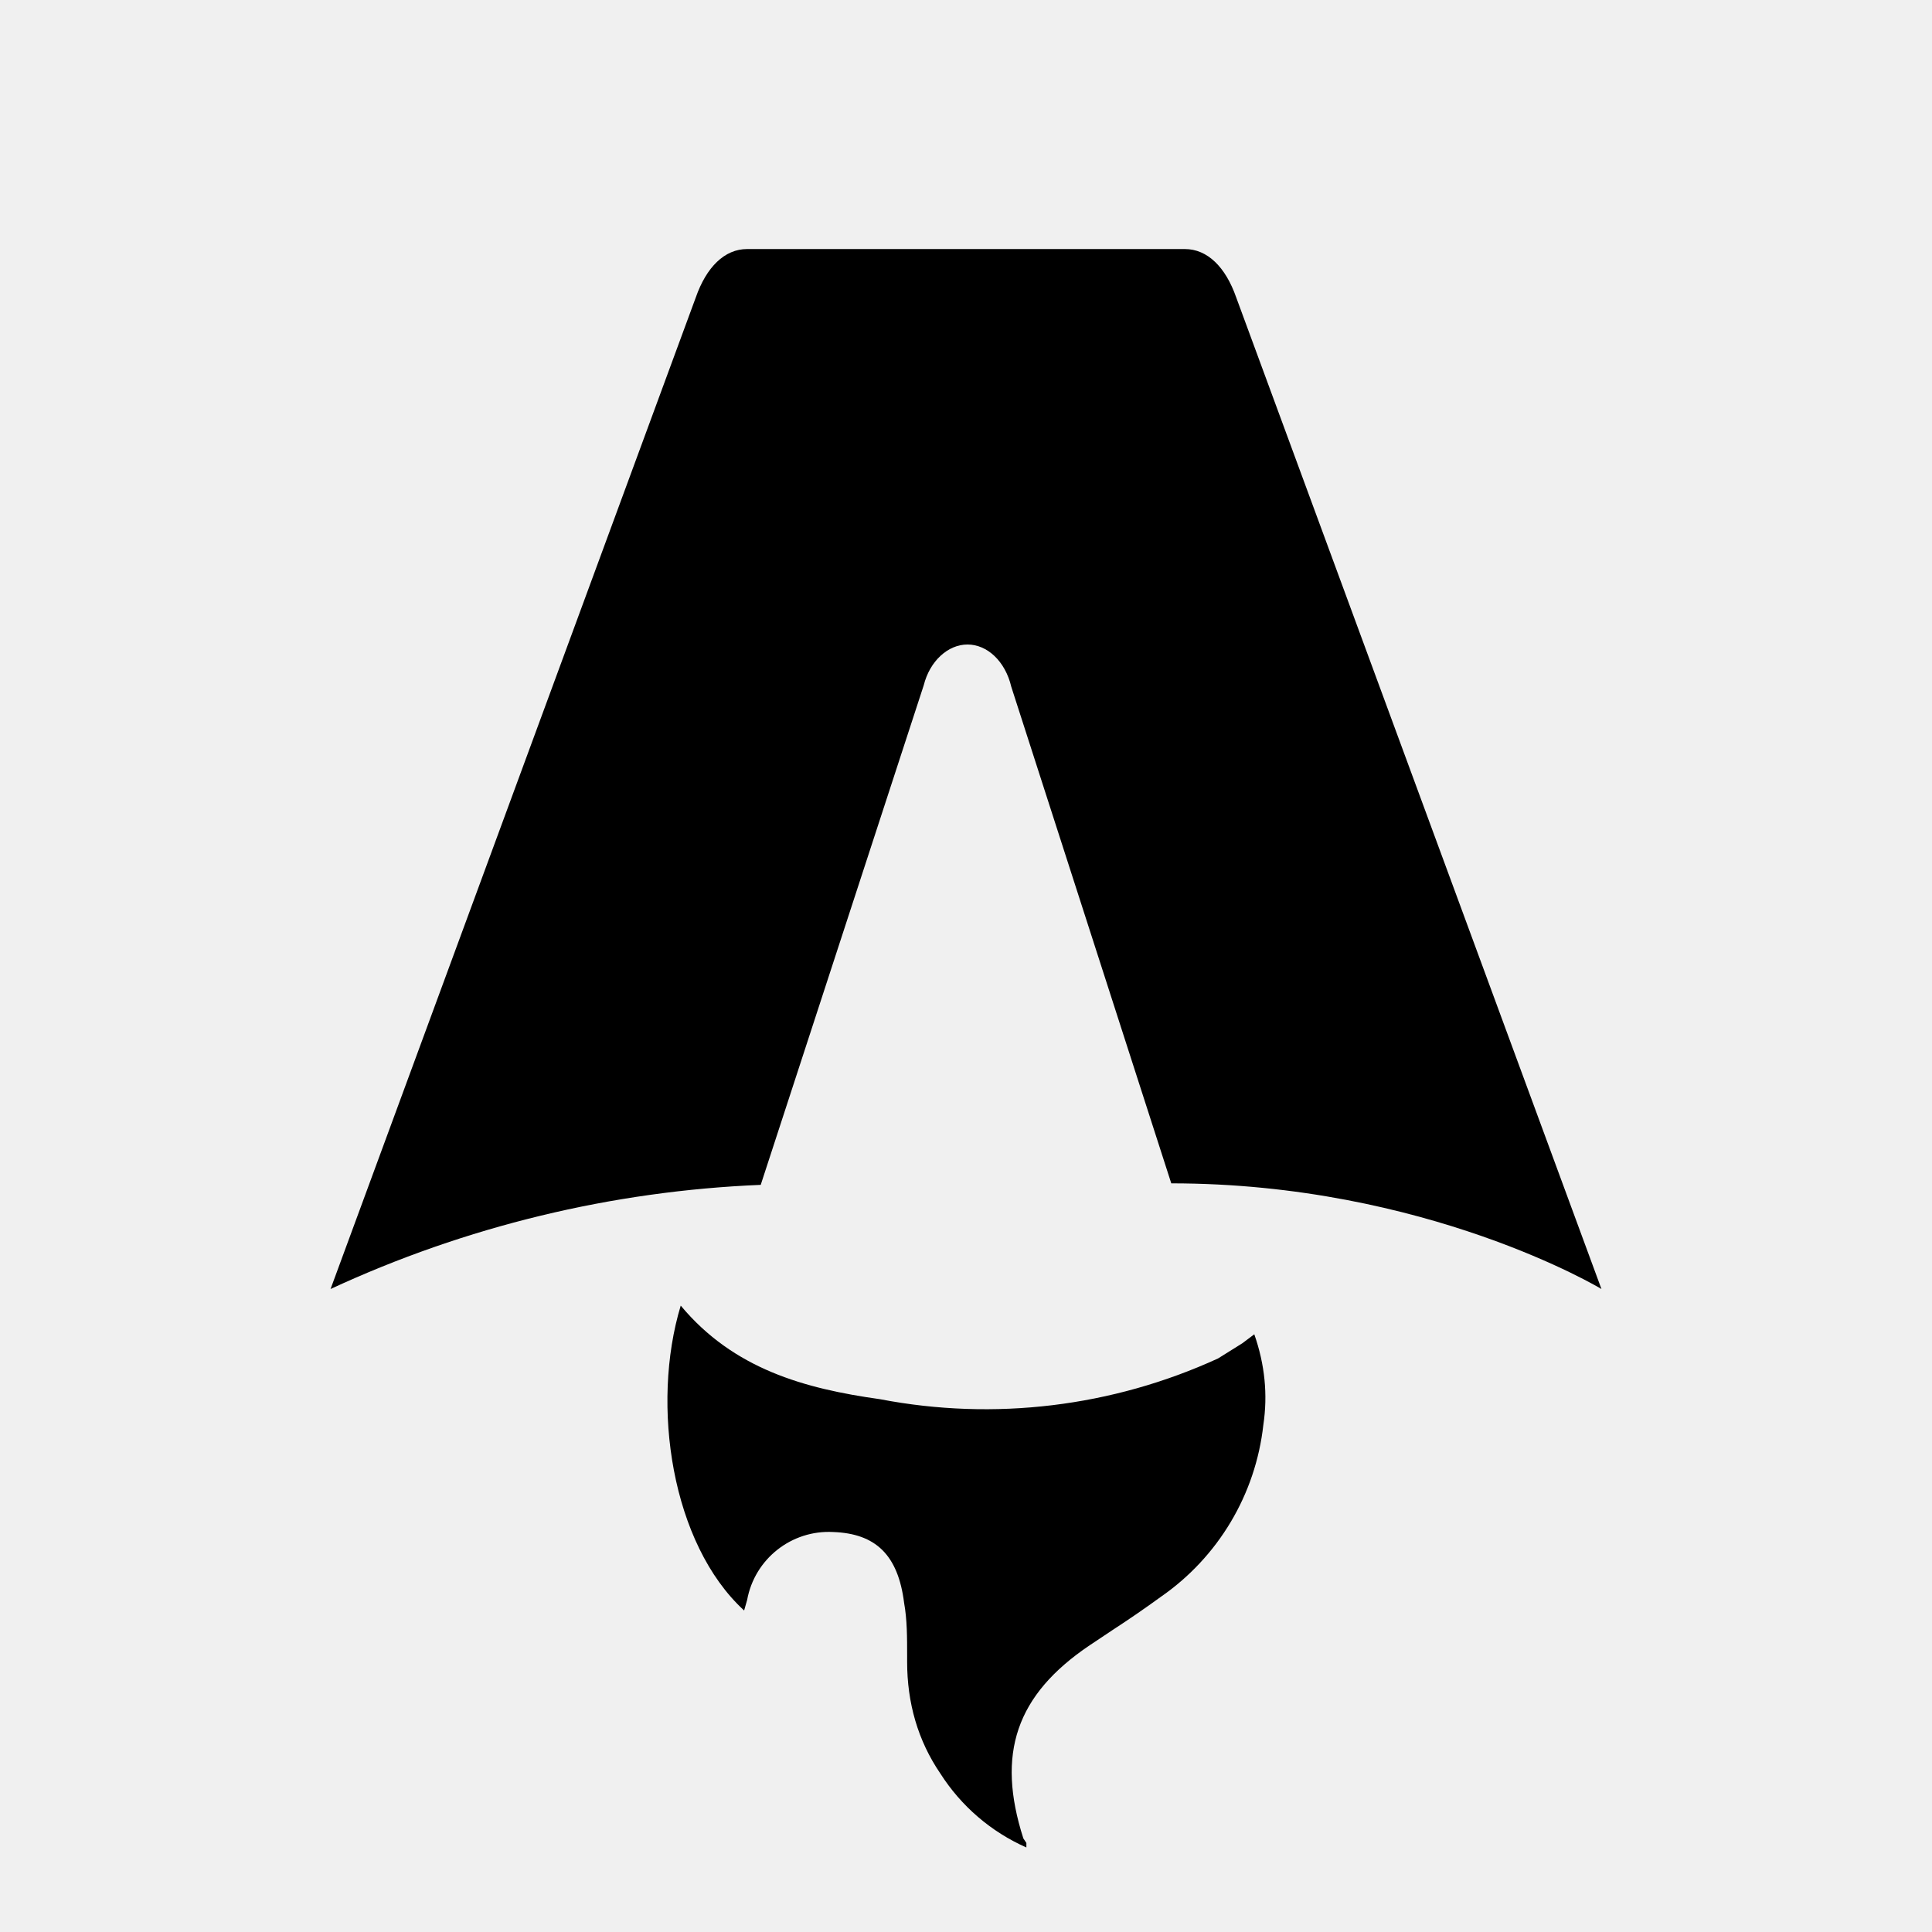
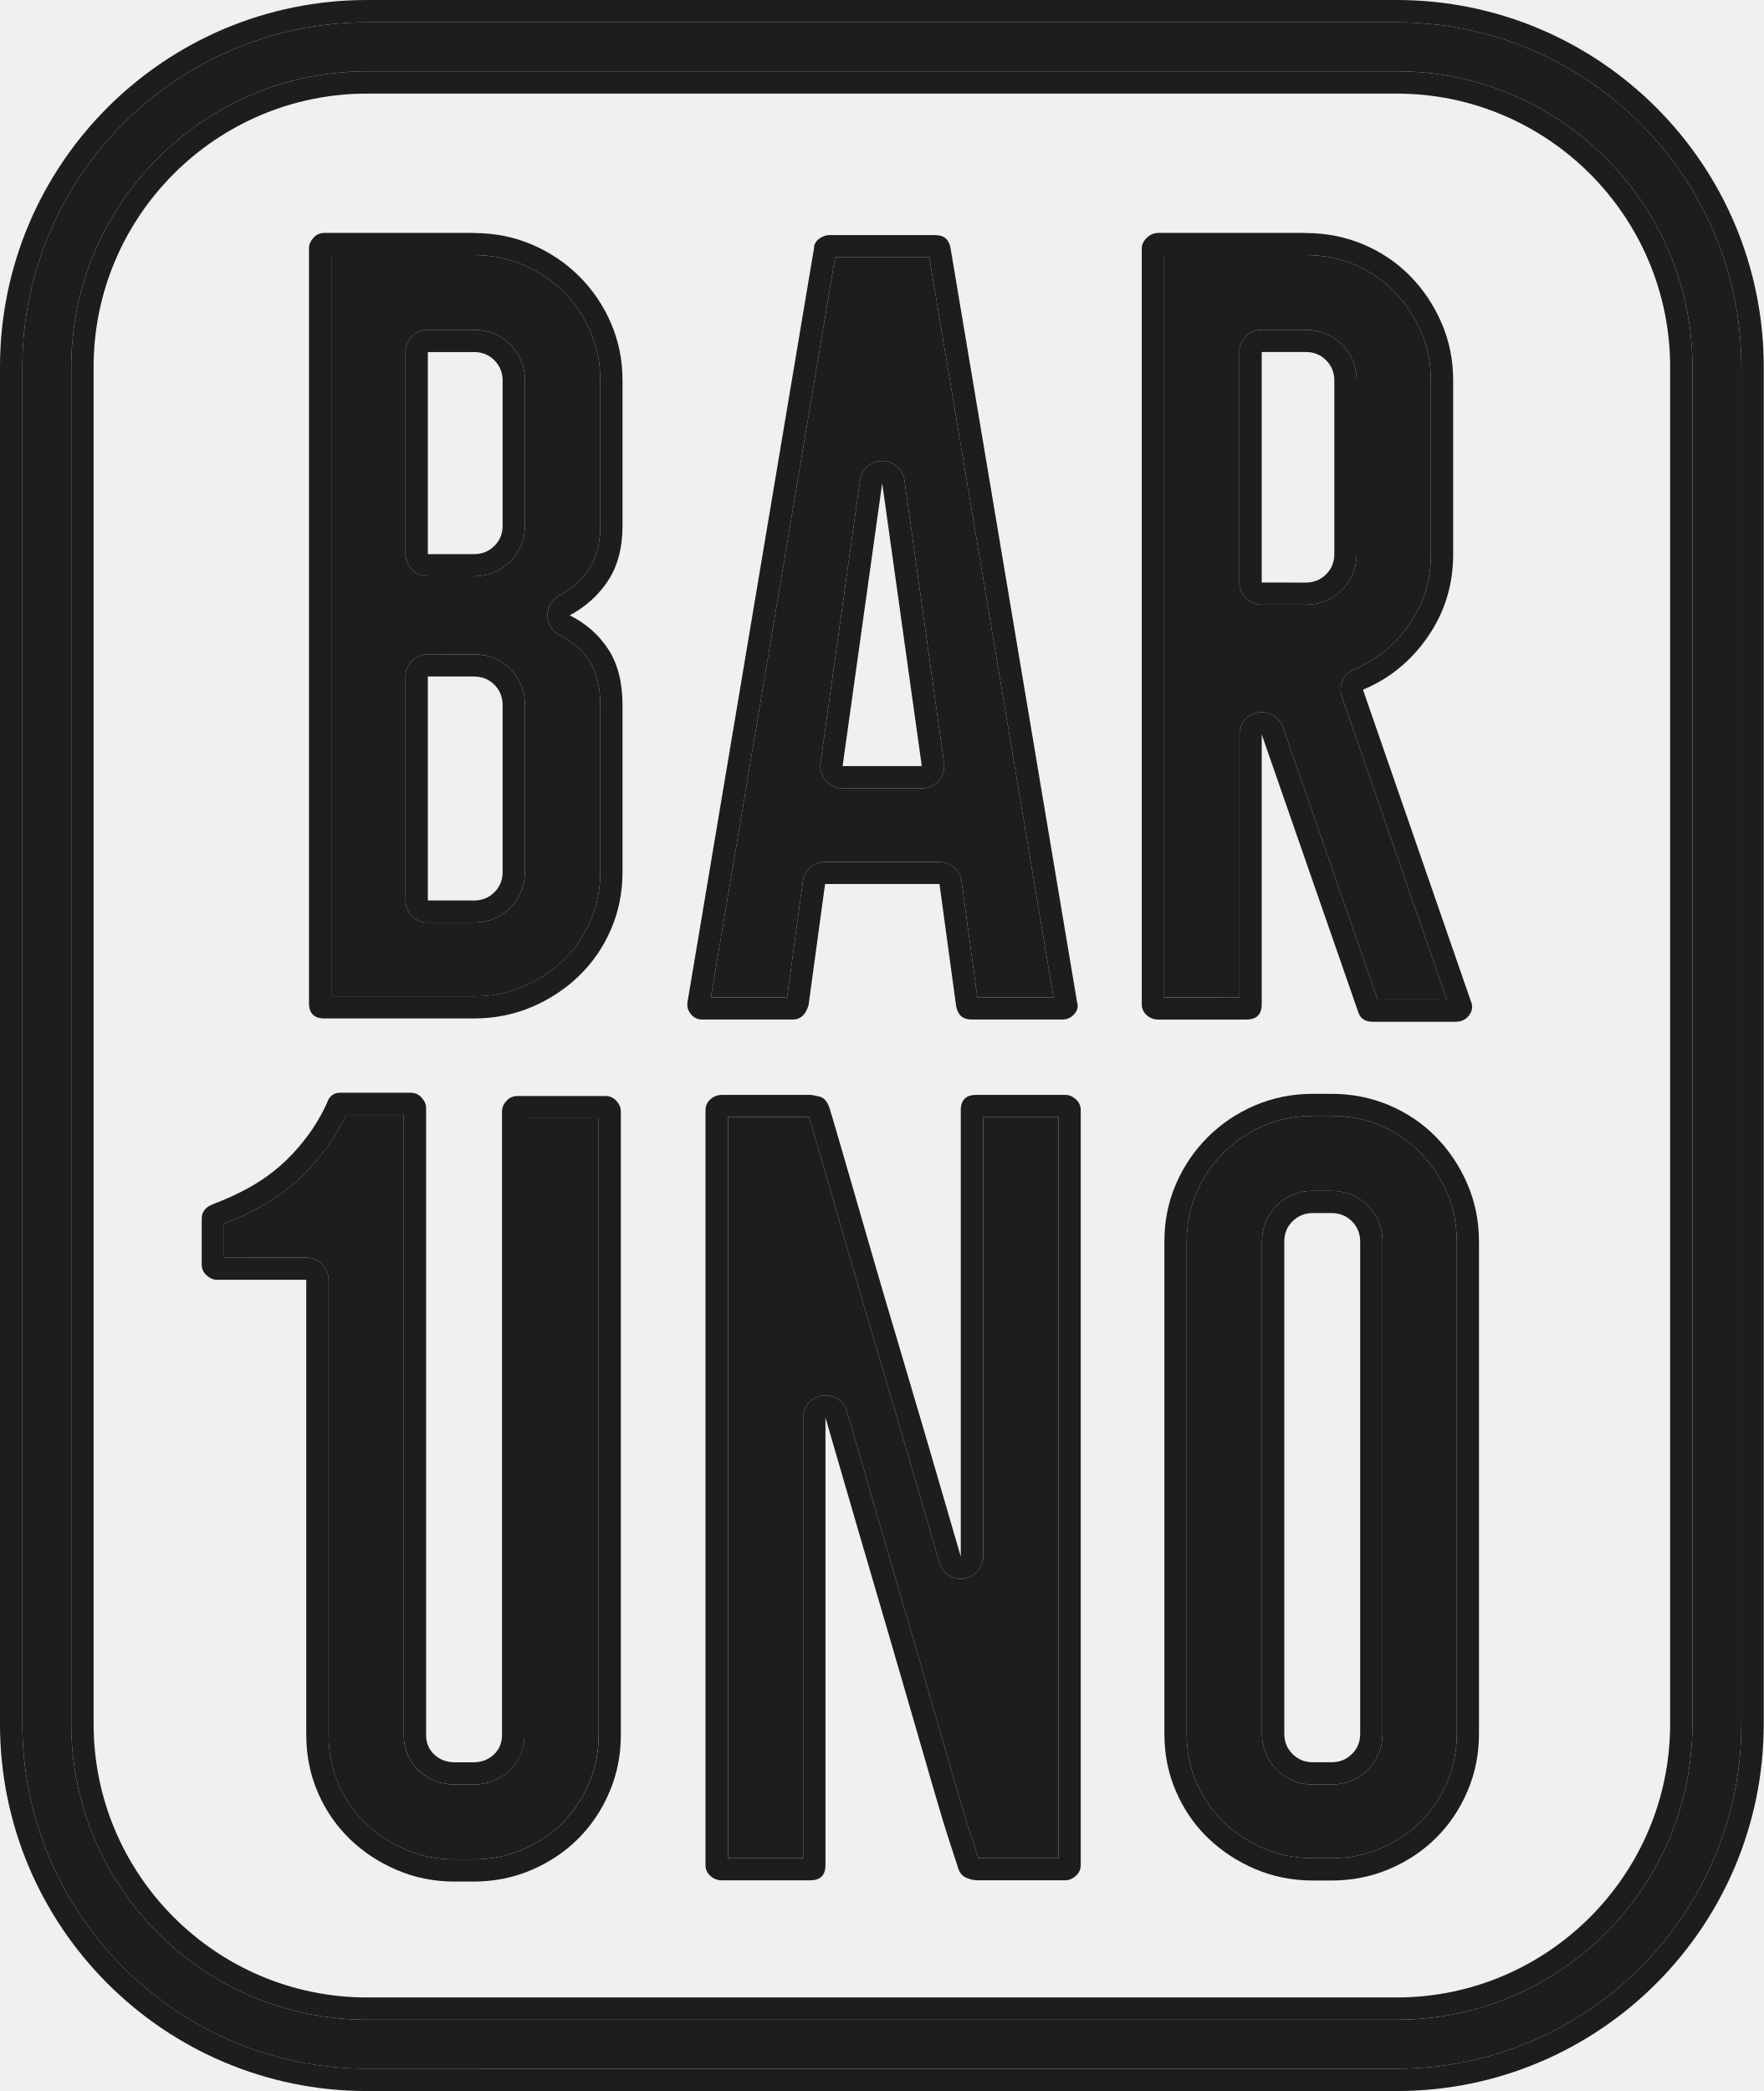
- <svg xmlns="http://www.w3.org/2000/svg" fill="none" viewBox="0 0 128 128">
-   <path d="M50.4 78.5a75.1 75.1 0 0 0-28.5 6.9l24.2-65.7c.7-2 1.9-3.2 3.4-3.2h29c1.5 0 2.7 1.2 3.4 3.2l24.2 65.7s-11.6-7-28.5-7L67 45.5c-.4-1.7-1.6-2.8-2.9-2.8-1.3 0-2.5 1.1-2.9 2.7L50.4 78.5Zm-1.1 28.2Zm-4.2-20.2c-2 6.6-.6 15.8 4.2 20.2a17.5 17.5 0 0 1 .2-.7 5.5 5.5 0 0 1 5.7-4.5c2.8.1 4.3 1.5 4.7 4.7.2 1.1.2 2.3.2 3.5v.4c0 2.7.7 5.2 2.2 7.4a13 13 0 0 0 5.7 4.9v-.3l-.2-.3c-1.8-5.6-.5-9.5 4.4-12.8l1.5-1a73 73 0 0 0 3.2-2.2 16 16 0 0 0 6.8-11.4c.3-2 .1-4-.6-6l-.8.6-1.6 1a37 37 0 0 1-22.4 2.7c-5-.7-9.7-2-13.2-6.2Z" />
-   <style>
-         path { fill: #000; }
-         @media (prefers-color-scheme: dark) {
-             path { fill: #FFF; }
-         }
+ <svg xmlns="http://www.w3.org/2000/svg" version="1.1" width="315.82" height="374.43">
+   <svg id="SvgjsSvg1014" version="1.1" viewBox="0 0 315.82 374.43">
+     <defs>
+       <style>
+       .st0 {
+         fill: #1d1d1b;
+       }
    </style>
+     </defs>
+     <g>
+       <path class="st0" d="M107.49,126.24v29.93c0,3.09-.59,6.02-1.75,8.71s-2.79,5.06-4.82,7.03c-2.07,2-4.51,3.6-7.26,4.77-2.7,1.15-5.65,1.73-8.77,1.73h-25.56V45.68h25.55c3.11,0,6.06.58,8.77,1.73,2.73,1.16,5.16,2.79,7.22,4.83,2.06,2.05,3.7,4.46,4.87,7.17,1.16,2.69,1.75,5.61,1.75,8.71v26.02c0,3.11-.64,5.67-1.92,7.62-1.35,2.06-3.14,3.68-5.46,4.94-1.31.71-2.11,2.08-2.08,3.56s.88,2.82,2.21,3.48c2.26,1.13,4.01,2.66,5.33,4.68,1.27,1.95,1.92,4.58,1.92,7.82ZM94,156.15v-29.93c0-2.48-.92-4.71-2.65-6.43s-3.97-2.63-6.47-2.63h0s-8.27.01-8.27.01c-2.21,0-4,1.78-4,3.97v40.1c0,2.19,1.79,3.97,4,3.97h8.27c2.5,0,4.74-.91,6.47-2.63s2.65-3.94,2.65-6.43ZM94,94.13v-26.02c0-2.48-.92-4.71-2.65-6.43s-3.97-2.63-6.47-2.63h0s-8.27.01-8.27.01c-2.21,0-4,1.78-4,3.97v36.19c0,2.19,1.79,3.97,4,3.97h8.27c2.5,0,4.74-.91,6.47-2.63s2.65-3.94,2.65-6.43Z" />
+       <path class="st0" d="M111.47,126.23v29.93c0,3.65-.69,7.08-2.07,10.27s-3.28,5.96-5.71,8.31-5.25,4.21-8.47,5.58c-3.22,1.36-6.66,2.05-10.34,2.05h-26.79c-1.84,0-2.76-.91-2.76-2.74V44.45c0-.65.26-1.27.79-1.86.52-.59,1.18-.88,1.97-.88h26.79v.02c3.67,0,7.12.68,10.34,2.05s6.04,3.26,8.47,5.67,4.33,5.22,5.71,8.41c1.38,3.2,2.07,6.62,2.07,10.27v26.02c0,3.91-.85,7.17-2.56,9.78-1.7,2.61-4,4.7-6.89,6.26,2.88,1.43,5.18,3.45,6.89,6.06,1.7,2.61,2.56,5.94,2.56,9.98ZM107.49,156.17v-29.93c0-3.24-.65-5.87-1.92-7.82-1.32-2.02-3.07-3.55-5.33-4.68-1.33-.66-2.18-2-2.21-3.48s.77-2.85,2.08-3.56c2.32-1.26,4.11-2.88,5.46-4.94,1.28-1.95,1.92-4.51,1.92-7.62v-26.02c0-3.1-.59-6.02-1.75-8.71-1.17-2.71-2.81-5.12-4.87-7.17-2.06-2.04-4.49-3.67-7.22-4.83-2.71-1.15-5.66-1.73-8.77-1.73h-25.55v132.72h.01s25.55,0,25.55,0c3.12,0,6.07-.58,8.77-1.73,2.75-1.17,5.19-2.77,7.26-4.77,2.03-1.97,3.66-4.34,4.82-7.03s1.75-5.62,1.75-8.71Z" />
+       <path class="st0" d="M94,126.22v29.93c0,2.49-.92,4.71-2.65,6.43s-3.97,2.63-6.47,2.63h-8.27c-2.21,0-4-1.78-4-3.97v-40.1c0-2.19,1.79-3.97,4-3.97h8.27c2.5-.01,4.74.9,6.47,2.62s2.65,3.95,2.65,6.43ZM90,156.16v-29.93c0-1.43-.5-2.64-1.48-3.62s-2.2-1.47-3.64-1.47h-8.27v40.1h0s8.27.01,8.27.01c1.44,0,2.65-.49,3.64-1.47s1.48-2.18,1.48-3.62Z" />
+       <path class="st0" d="M94,68.11v26.02c0,2.49-.92,4.71-2.65,6.43s-3.97,2.63-6.47,2.63h-8.27c-2.21,0-4-1.78-4-3.97v-36.19c0-2.19,1.79-3.97,4-3.97h8.27c2.5-.01,4.74.9,6.47,2.62s2.65,3.95,2.65,6.43ZM90,94.15v-26.02c0-1.43-.5-2.64-1.48-3.62s-2.2-1.47-3.64-1.47h-8.27v36.19h0s8.27,0,8.27,0c1.44,0,2.65-.49,3.64-1.47s1.48-2.18,1.48-3.62Z" />
+     </g>
+     <g>
+       <path class="st0" d="M166.4,46.08l22.24,132.52h-13.63l-2.83-20.82c-.27-1.97-1.96-3.44-3.96-3.44h-20.49c-2,0-3.7,1.47-3.96,3.44l-2.83,20.82h-13.64l22.24-132.52h16.86ZM168.09,139.8c.76-.87,1.1-2.02.95-3.16l-7.09-50.67c-.27-1.96-1.97-3.43-3.96-3.43h-.02c-2,0-3.69,1.46-3.96,3.43l-7.09,50.67c-.16,1.14.19,2.29.95,3.16s1.86,1.36,3.02,1.36h14.18c1.16,0,2.26-.5,3.02-1.36Z" />
+       <path class="st0" d="M192.86,179.43c.26.78.1,1.5-.49,2.15-.59.66-1.28.98-2.07.98h-16.35c-1.58,0-2.5-.84-2.76-2.54l-2.96-21.72h-20.49l-2.96,21.72c-.53,1.69-1.45,2.54-2.76,2.54h-16.35c-.79,0-1.45-.33-1.97-.98-.53-.65-.72-1.37-.59-2.15l22.65-134.99c0-.65.3-1.2.89-1.66.59-.45,1.21-.68,1.87-.68h18.93c1.58-.01,2.49.77,2.76,2.34l22.65,134.99ZM188.64,178.6l-22.24-132.52h-16.86l-22.24,132.52h13.64l2.83-20.82c.26-1.97,1.96-3.44,3.96-3.44h20.49c2,0,3.69,1.47,3.96,3.44l2.83,20.82h13.63Z" />
+       <path class="st0" d="M169.04,136.64c.15,1.14-.19,2.29-.95,3.16-.76.86-1.86,1.36-3.02,1.36h-14.18c-1.16,0-2.26-.49-3.02-1.36s-1.11-2.02-.95-3.16l7.09-50.67c.27-1.97,1.96-3.43,3.96-3.43h.02c1.99,0,3.69,1.47,3.96,3.43l7.09,50.67ZM165.06,137.18l-7.09-50.67-7.09,50.67h14.18Z" />
+     </g>
+     <g>
+       <path class="st0" d="M240.29,124.78l18.77,54.21h-12.38l-16.95-48.78c-.56-1.62-2.1-2.68-3.78-2.68-.22,0-.44.02-.66.05-1.93.32-3.34,1.98-3.34,3.92v47.09h-13.49s0-132.91,0-132.91h25.35c3.11,0,6.06.58,8.77,1.73,2.71,1.16,5.1,2.77,7.08,4.79,2.01,2.05,3.63,4.48,4.81,7.21,1.16,2.69,1.75,5.61,1.75,8.71v31.11c0,4.7-1.25,8.8-3.83,12.52-2.6,3.76-5.83,6.4-9.86,8.07-1.95.81-2.93,2.98-2.24,4.96ZM242.93,99.22v-31.11c0-2.48-.92-4.7-2.65-6.43-1.73-1.72-3.97-2.63-6.47-2.63h0s-7.88.01-7.88.01c-2.21,0-4,1.78-4,3.97v41.28c0,2.19,1.79,3.97,4,3.97h7.88c2.5,0,4.74-.91,6.47-2.63s2.65-3.94,2.65-6.43Z" />
+       <path class="st0" d="M263.37,179.26c.39.91.29,1.76-.3,2.54s-1.41,1.17-2.46,1.17h-14.78c-1.31,0-2.17-.52-2.56-1.57l-17.34-49.89v48.32c0,1.83-.92,2.74-2.76,2.74h-15.76c-.79,0-1.48-.26-2.07-.78s-.89-1.18-.89-1.96V44.45c0-.65.3-1.27.89-1.86s1.28-.88,2.07-.88h26.4v.02c3.68,0,7.13.68,10.35,2.05,3.21,1.37,6.01,3.26,8.37,5.67s4.23,5.22,5.61,8.41c1.38,3.2,2.07,6.62,2.07,10.27v31.11c0,5.48-1.51,10.4-4.53,14.77s-6.89,7.53-11.62,9.49l19.31,55.76ZM259.06,178.99l-18.77-54.21c-.69-1.98.29-4.15,2.24-4.96,4.03-1.67,7.26-4.31,9.86-8.07,2.58-3.72,3.83-7.82,3.83-12.52v-31.11c0-3.1-.59-6.02-1.75-8.71-1.18-2.73-2.8-5.16-4.81-7.21-1.98-2.02-4.37-3.63-7.08-4.79-2.71-1.15-5.66-1.73-8.77-1.73h-25.35v132.92h.02s13.47-.01,13.47-.01v-47.09c0-1.94,1.41-3.6,3.34-3.92.22-.03.44-.05.66-.05,1.68,0,3.22,1.06,3.78,2.68l16.95,48.78h12.38Z" />
+       <path class="st0" d="M242.93,68.11v31.11c0,2.49-.92,4.71-2.65,6.43s-3.97,2.63-6.47,2.63h-7.88c-2.21,0-4-1.78-4-3.97v-41.28c0-2.19,1.79-3.97,4-3.97h7.88c2.5-.01,4.74.9,6.47,2.62,1.73,1.73,2.65,3.95,2.65,6.43ZM238.93,99.23v-31.11c0-1.43-.5-2.64-1.48-3.62s-2.2-1.47-3.64-1.47h-7.88v41.28h0s7.88.01,7.88.01c1.44,0,2.65-.49,3.64-1.47s1.48-2.18,1.48-3.62Z" />
+     </g>
+     <g>
+       <path class="st0" d="M107.19,200.24v110.43c0,3.1-.59,6.03-1.75,8.72-1.17,2.72-2.77,5.1-4.77,7.08-1.99,1.98-4.39,3.57-7.12,4.74-2.7,1.15-5.65,1.74-8.77,1.74h-3.35c-3.12,0-6.07-.58-8.77-1.74-2.75-1.17-5.19-2.78-7.26-4.78-2.04-1.97-3.66-4.34-4.82-7.04-1.16-2.69-1.75-5.62-1.75-8.72v-81.49c0-2.2-1.79-3.98-4-3.98h-14.72,0v-6.07c.52-.21,1.08-.44,1.67-.68.85-.35,1.73-.75,2.6-1.18,4.23-2.03,7.9-4.69,10.91-7.91,2.82-3.01,5.06-6.27,6.66-9.7h10.35v111.02c0,2.54.95,4.77,2.75,6.43,1.72,1.6,3.92,2.44,6.38,2.44h3.35c2.45,0,4.66-.84,6.37-2.44,1.8-1.67,2.75-3.89,2.75-6.44v-110.43h13.28Z" />
+       <path class="st0" d="M111.17,199v111.67c0,3.66-.69,7.09-2.07,10.29-1.37,3.21-3.25,5.98-5.61,8.33s-5.15,4.21-8.37,5.58-6.66,2.06-10.34,2.06h-3.35c-3.68,0-7.12-.69-10.34-2.06s-6.04-3.23-8.47-5.58-4.33-5.13-5.71-8.33-2.07-6.63-2.07-10.29v-81.5h-15.96c-.66,0-1.28-.26-1.87-.78s-.89-1.18-.89-1.96v-8.23c0-1.18.66-2.03,1.97-2.55.66-.26,1.38-.55,2.17-.88.78-.33,1.57-.69,2.36-1.08,3.81-1.83,7.06-4.18,9.75-7.05s4.76-5.94,6.21-9.21c.39-1.17,1.18-1.76,2.36-1.76h12.61-.01c.79.01,1.44.3,1.97.89s.79,1.21.79,1.86v112.25c0,1.44.5,2.62,1.48,3.53s2.19,1.37,3.64,1.37h3.35c1.44,0,2.65-.45,3.64-1.37s1.48-2.09,1.48-3.53v-111.67c0-.65.26-1.27.79-1.86.52-.59,1.18-.88,1.97-.88h15.76c.79,0,1.44.29,1.97.88s.79,1.21.79,1.86ZM107.19,310.67v-110.43h-13.28v110.43c0,2.55-.95,4.77-2.75,6.44-1.71,1.6-3.92,2.44-6.37,2.44h-3.35c-2.46,0-4.66-.84-6.38-2.44-1.8-1.66-2.75-3.89-2.75-6.43v-111.02h-10.35c-1.6,3.43-3.84,6.69-6.66,9.7-3.01,3.22-6.68,5.88-10.91,7.91-.87.43-1.75.83-2.6,1.18-.59.24-1.15.47-1.67.68v6.06h0s14.72.01,14.72.01c2.21,0,4,1.78,4,3.98v81.49c0,3.1.59,6.03,1.75,8.72,1.16,2.7,2.78,5.07,4.82,7.04,2.07,2,4.51,3.61,7.26,4.78,2.7,1.16,5.65,1.74,8.77,1.74h3.35c3.12,0,6.07-.59,8.77-1.74,2.73-1.17,5.13-2.76,7.12-4.74,2-1.98,3.6-4.36,4.77-7.08,1.16-2.69,1.75-5.62,1.75-8.72Z" />
+     </g>
+     <g>
+       <path class="st0" d="M189.52,200.04v132.7h-14.33c-.18-.54-.62-1.87-1.31-4.01-.79-2.44-1.74-5.56-2.82-9.28-1.12-3.85-2.36-8.16-3.74-12.93s-2.79-9.63-4.24-14.61c-3.35-11.39-7.09-24.21-11.42-39.17-.5-1.72-2.08-2.88-3.84-2.88-.19,0-.37.01-.56.04-1.97.28-3.44,1.96-3.44,3.94v78.89h-13.47v-132.7h14.52c.12.38.42,1.38,1.18,3.98l1.44,4.95,1.32,4.55,1.88,6.48,1.87,6.45c1.44,4.97,2.87,9.83,4.24,14.43,3.35,11.28,7.19,24.39,11.42,38.96.5,1.72,2.07,2.88,3.83,2.88h.01c.19,0,.36-.01.55-.04,1.97-.28,3.44-1.96,3.44-3.94v-78.69h13.47Z" />
+       <path class="st0" d="M193.52,198.79v135.17c0,.78-.3,1.44-.89,1.96s-1.21.78-1.87.78h-15.56c-.78,0-1.54-.16-2.26-.49-.73-.33-1.22-1.01-1.48-2.06-.13-.39-.59-1.79-1.38-4.21-.79-2.41-1.75-5.55-2.86-9.4-1.12-3.85-2.36-8.16-3.74-12.93-1.38-4.76-2.8-9.63-4.24-14.59-3.42-11.62-7.23-24.68-11.43-39.18v80.13c0,1.83-.92,2.74-2.76,2.74h-15.76c-.79,0-1.48-.26-2.07-.78s-.89-1.18-.89-1.96v-135.17c0-.78.3-1.44.89-1.96s1.28-.78,2.07-.78h15.76c.26,0,.81.09,1.67.29.85.19,1.48.95,1.87,2.25.13.39.56,1.83,1.28,4.31s1.64,5.65,2.76,9.5c1.11,3.85,2.36,8.16,3.74,12.93s2.79,9.57,4.24,14.4c3.42,11.5,7.23,24.49,11.43,38.99v-79.93c0-1.83.92-2.74,2.76-2.74h15.96c.65-.01,1.28.25,1.87.77.6.52.89,1.18.89,1.96ZM189.52,332.74v-132.7h-13.47v78.69c0,1.98-1.47,3.66-3.44,3.94-.19.03-.36.04-.55.04h-.01c-1.76,0-3.33-1.16-3.83-2.88-4.23-14.57-8.07-27.68-11.42-38.96-1.37-4.6-2.8-9.46-4.24-14.43l-1.87-6.45-1.88-6.48-1.32-4.55-1.44-4.95c-.76-2.6-1.06-3.6-1.18-3.98h-14.52v132.7h13.47v-78.89c0-1.98,1.47-3.66,3.44-3.94.19-.03.37-.04.56-.04,1.76,0,3.34,1.16,3.84,2.88,4.33,14.96,8.07,27.78,11.42,39.17,1.45,4.98,2.86,9.84,4.24,14.61s2.62,9.08,3.74,12.93c1.08,3.72,2.03,6.84,2.82,9.28.69,2.14,1.13,3.47,1.31,4.01h14.33Z" />
+     </g>
+     <g>
+       <path class="st0" d="M260.86,222.3v88.16c0,3.1-.59,6.03-1.75,8.72-1.17,2.72-2.77,5.1-4.77,7.08-1.99,1.98-4.39,3.58-7.12,4.74-2.7,1.15-5.65,1.74-8.77,1.74h-3.36c-3.12,0-6.07-.58-8.77-1.74-2.75-1.17-5.19-2.78-7.26-4.78-2.04-1.97-3.66-4.34-4.82-7.04-1.16-2.69-1.74-5.62-1.74-8.72v-88.16c0-3.1.59-6.03,1.74-8.72,1.17-2.72,2.81-5.13,4.87-7.18s4.49-3.67,7.22-4.84c2.7-1.15,5.65-1.74,8.77-1.74h3.35c3.11,0,6.06.58,8.77,1.74s5.1,2.77,7.08,4.8c2.01,2.06,3.63,4.49,4.81,7.22,1.16,2.69,1.75,5.62,1.75,8.72ZM247.56,310.48v-88.16c0-2.49-.92-4.71-2.65-6.44-1.73-1.72-3.97-2.63-6.47-2.63h0s-3.35-.01-3.35-.01c-2.5,0-4.74.91-6.47,2.64-1.73,1.72-2.65,3.95-2.65,6.44v88.16c0,2.49.92,4.71,2.65,6.44,1.73,1.72,3.97,2.63,6.47,2.63h3.35c2.5,0,4.74-.91,6.47-2.63s2.65-3.95,2.65-6.44Z" />
+       <path class="st0" d="M264.83,222.32v88.16c0,3.66-.69,7.09-2.07,10.29-1.37,3.21-3.25,5.98-5.61,8.33s-5.15,4.21-8.37,5.58-6.67,2.06-10.34,2.06h-3.35c-3.67,0-7.12-.69-10.34-2.06s-6.04-3.23-8.47-5.58-4.33-5.13-5.71-8.33-2.07-6.63-2.07-10.29v-88.16c0-3.66.69-7.09,2.07-10.29,1.38-3.19,3.28-6,5.71-8.42,2.43-2.41,5.25-4.31,8.47-5.68,3.21-1.37,6.66-2.06,10.34-2.06h3.35c3.67,0,7.12.69,10.34,2.06,3.21,1.37,6.01,3.26,8.37,5.68,2.36,2.41,4.23,5.22,5.61,8.42,1.38,3.21,2.07,6.64,2.07,10.29ZM260.86,310.46v-88.16c0-3.1-.59-6.03-1.75-8.72-1.18-2.73-2.8-5.16-4.81-7.22-1.98-2.03-4.37-3.64-7.08-4.8s-5.66-1.74-8.77-1.74h-3.35c-3.12,0-6.07.59-8.77,1.74-2.73,1.17-5.16,2.79-7.22,4.84s-3.7,4.46-4.87,7.18c-1.15,2.69-1.74,5.62-1.74,8.72v88.16c0,3.1.58,6.03,1.74,8.72,1.16,2.7,2.78,5.07,4.82,7.04,2.07,2,4.51,3.61,7.26,4.78,2.7,1.16,5.65,1.74,8.77,1.74h3.36c3.12,0,6.07-.59,8.77-1.74,2.73-1.16,5.13-2.76,7.12-4.74,2-1.98,3.6-4.36,4.77-7.08,1.16-2.69,1.75-5.62,1.75-8.72Z" />
+       <path class="st0" d="M247.56,222.32v88.16c0,2.49-.92,4.72-2.65,6.44s-3.97,2.63-6.47,2.63h-3.35c-2.5,0-4.74-.91-6.47-2.63-1.73-1.73-2.65-3.95-2.65-6.44v-88.16c0-2.49.92-4.72,2.65-6.44,1.73-1.73,3.97-2.64,6.47-2.64h3.35c2.5.01,4.74.92,6.47,2.64,1.73,1.73,2.65,3.95,2.65,6.44ZM243.56,310.47v-88.16c0-1.43-.5-2.64-1.48-3.62s-2.2-1.47-3.64-1.47h-3.35c-1.44,0-2.65.49-3.64,1.47s-1.48,2.18-1.48,3.62v88.16c0,1.44.5,2.64,1.48,3.62s2.19,1.47,3.64,1.47h3.35c1.44,0,2.65-.49,3.64-1.47.99-.97,1.48-2.18,1.48-3.62Z" />
+     </g>
+     <g>
+       <path class="st0" d="M311.82,65.73v242.98c0,34.04-27.69,61.73-61.73,61.73H65.73c-34.04-.01-61.73-27.7-61.73-61.74V65.73C4,31.69,31.69,4,65.73,4h184.36c34.04,0,61.73,27.69,61.73,61.73ZM303.06,308.71V65.73c0-29.21-23.76-52.97-52.97-52.97H65.73c-29.21,0-52.97,23.76-52.97,52.97v242.98c0,29.21,23.76,52.97,52.97,52.97h184.36c29.21,0,52.97-23.76,52.97-52.97Z" />
+       <path class="st0" d="M315.82,65.73v242.98c0,36.3-29.43,65.73-65.73,65.73H65.73c-36.3,0-65.73-29.43-65.73-65.73V65.73C0,29.43,29.43,0,65.73,0h184.36c36.3,0,65.73,29.43,65.73,65.73ZM311.82,308.71V65.73c0-34.04-27.69-61.73-61.73-61.73H65.73C31.69,4,4,31.69,4,65.73v242.97c0,34.04,27.69,61.73,61.73,61.73h0s184.36.01,184.36.01c34.04,0,61.73-27.69,61.73-61.73Z" />
+       <path class="st0" d="M303.06,65.73v242.98c0,29.21-23.76,52.97-52.97,52.97H65.73c-29.21,0-52.97-23.76-52.97-52.97V65.73c0-29.21,23.76-52.97,52.97-52.97h184.36c29.21,0,52.97,23.76,52.97,52.97ZM299.06,308.71V65.73c0-27-21.97-48.97-48.97-48.97H65.73c-27,0-48.97,21.97-48.97,48.97v242.98c0,27,21.97,48.97,48.97,48.97h184.36c27,0,48.97-21.97,48.97-48.97Z" />
+     </g>
+   </svg>
+   <style>@media (prefers-color-scheme: light) { :root { filter: none; } }
+ @media (prefers-color-scheme: dark) { :root { filter: invert(100%); } }
+ </style>
</svg>
